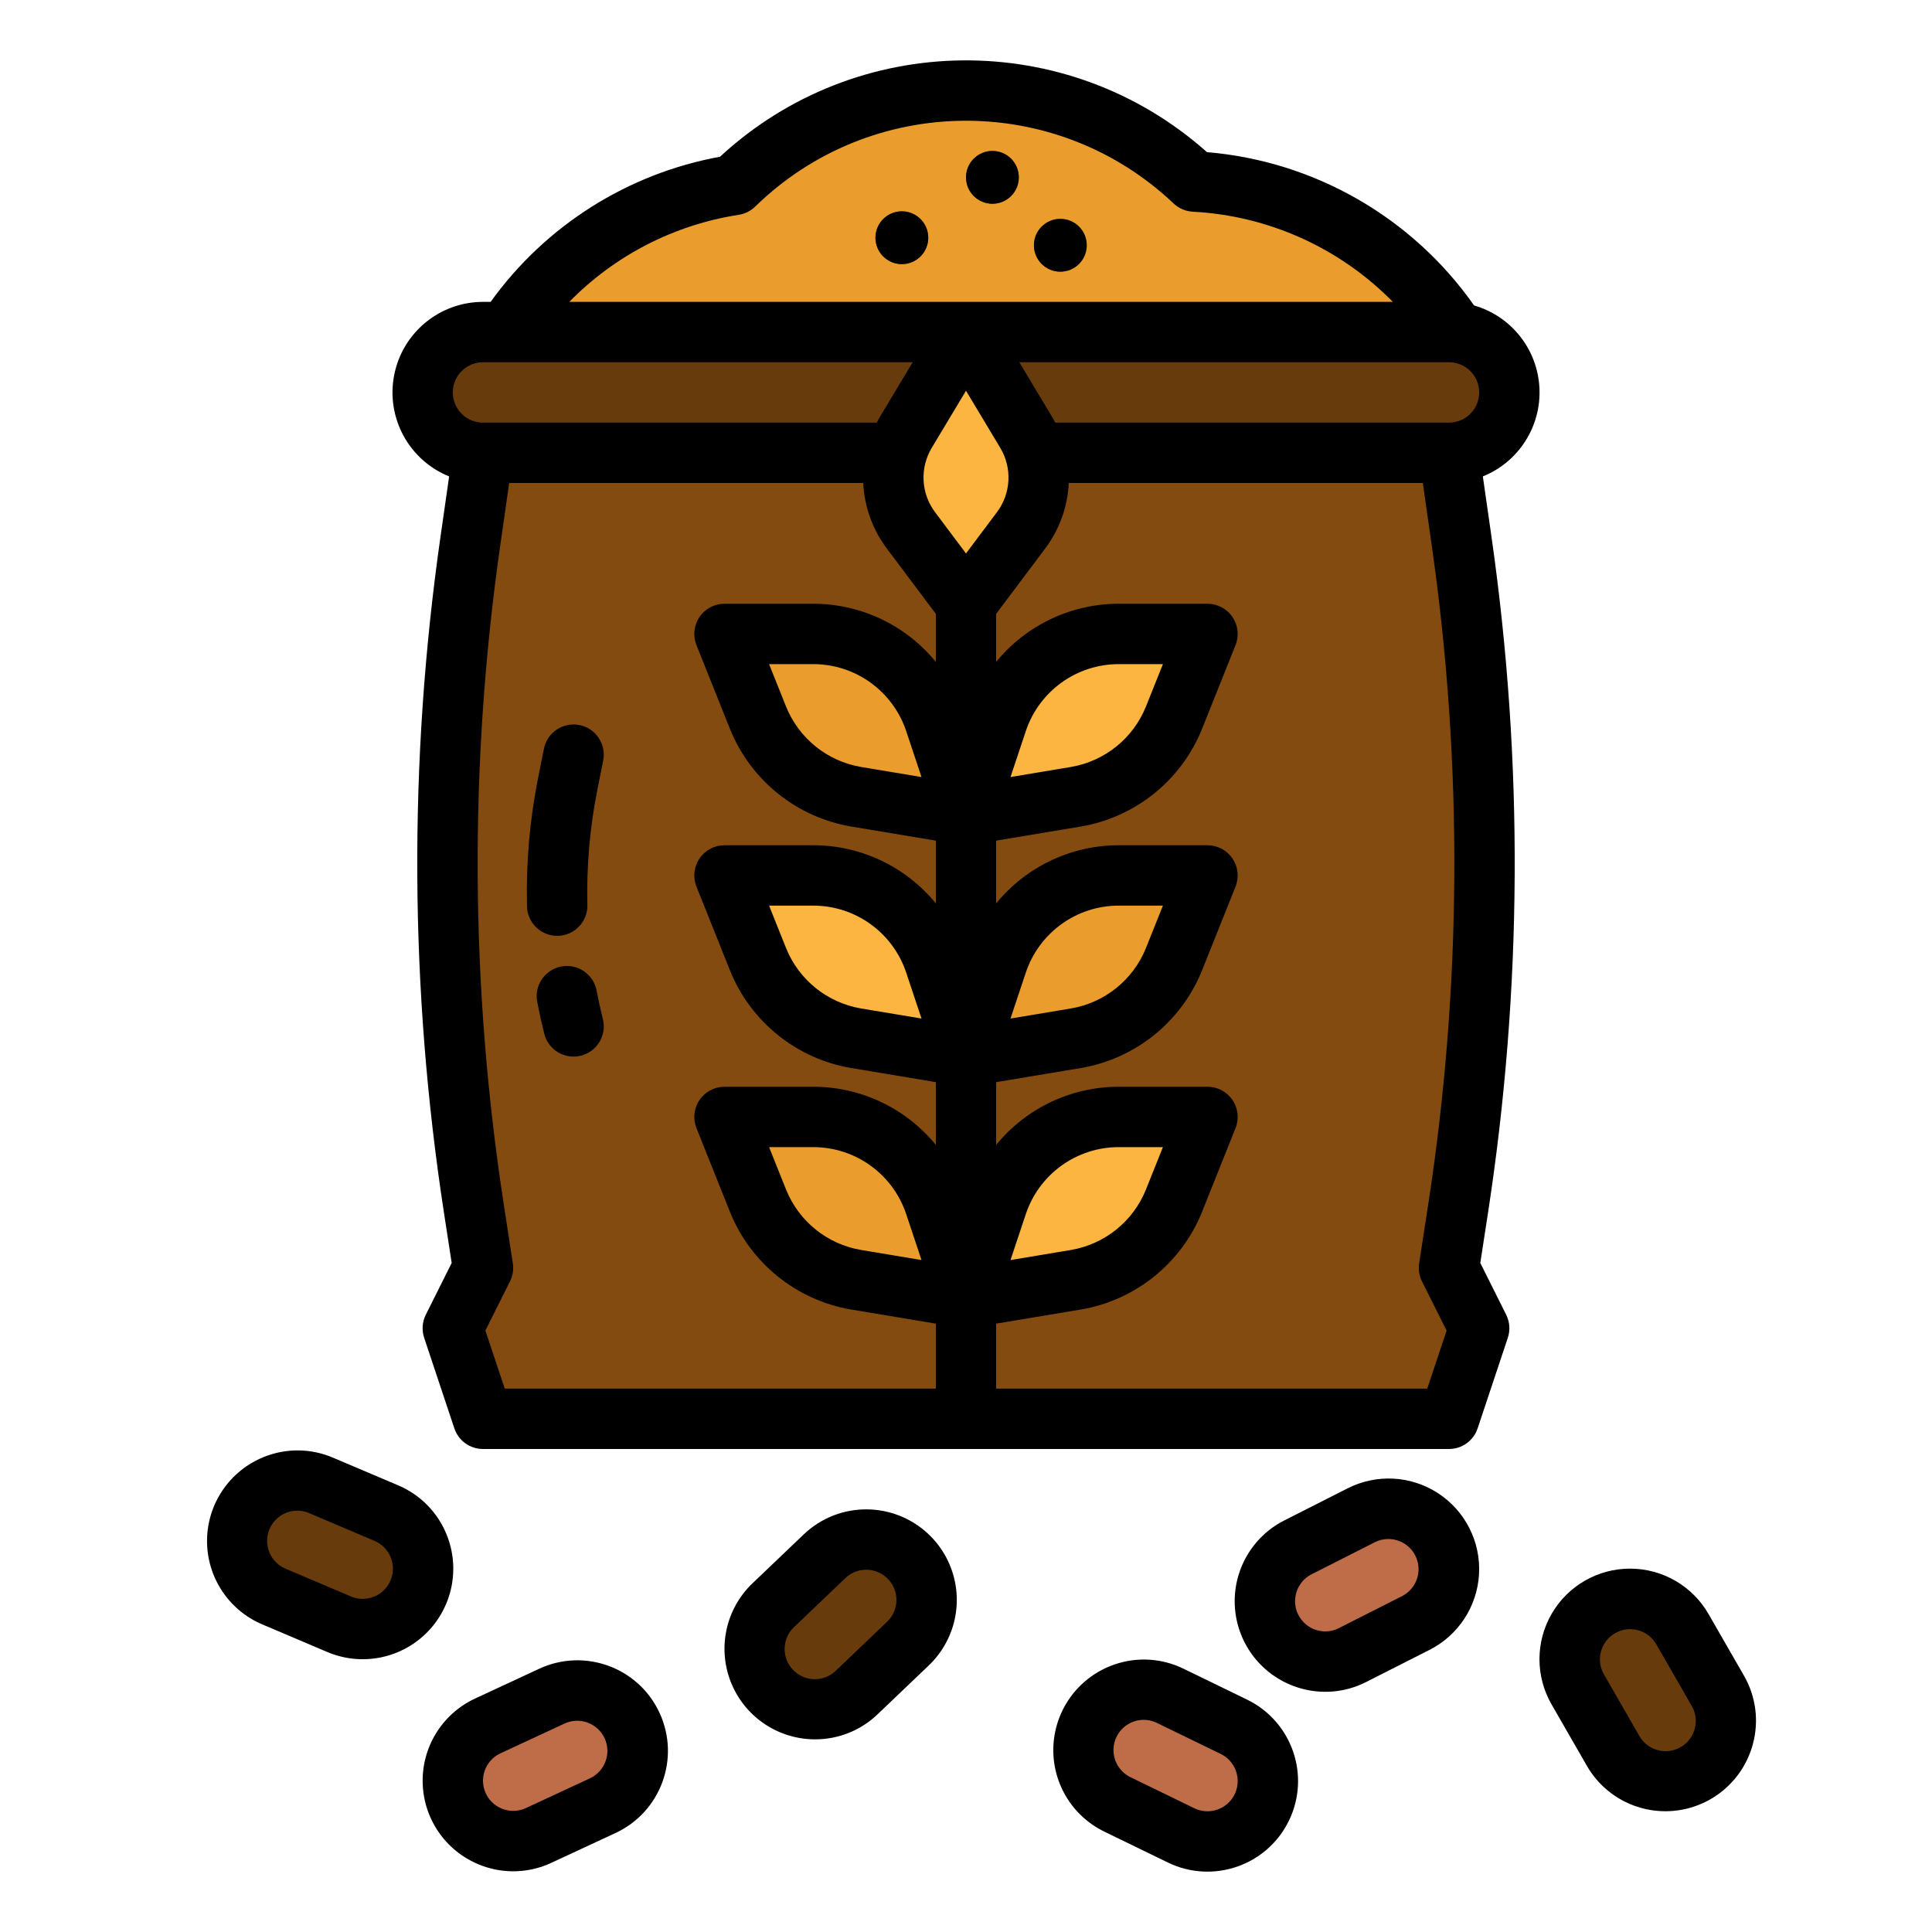
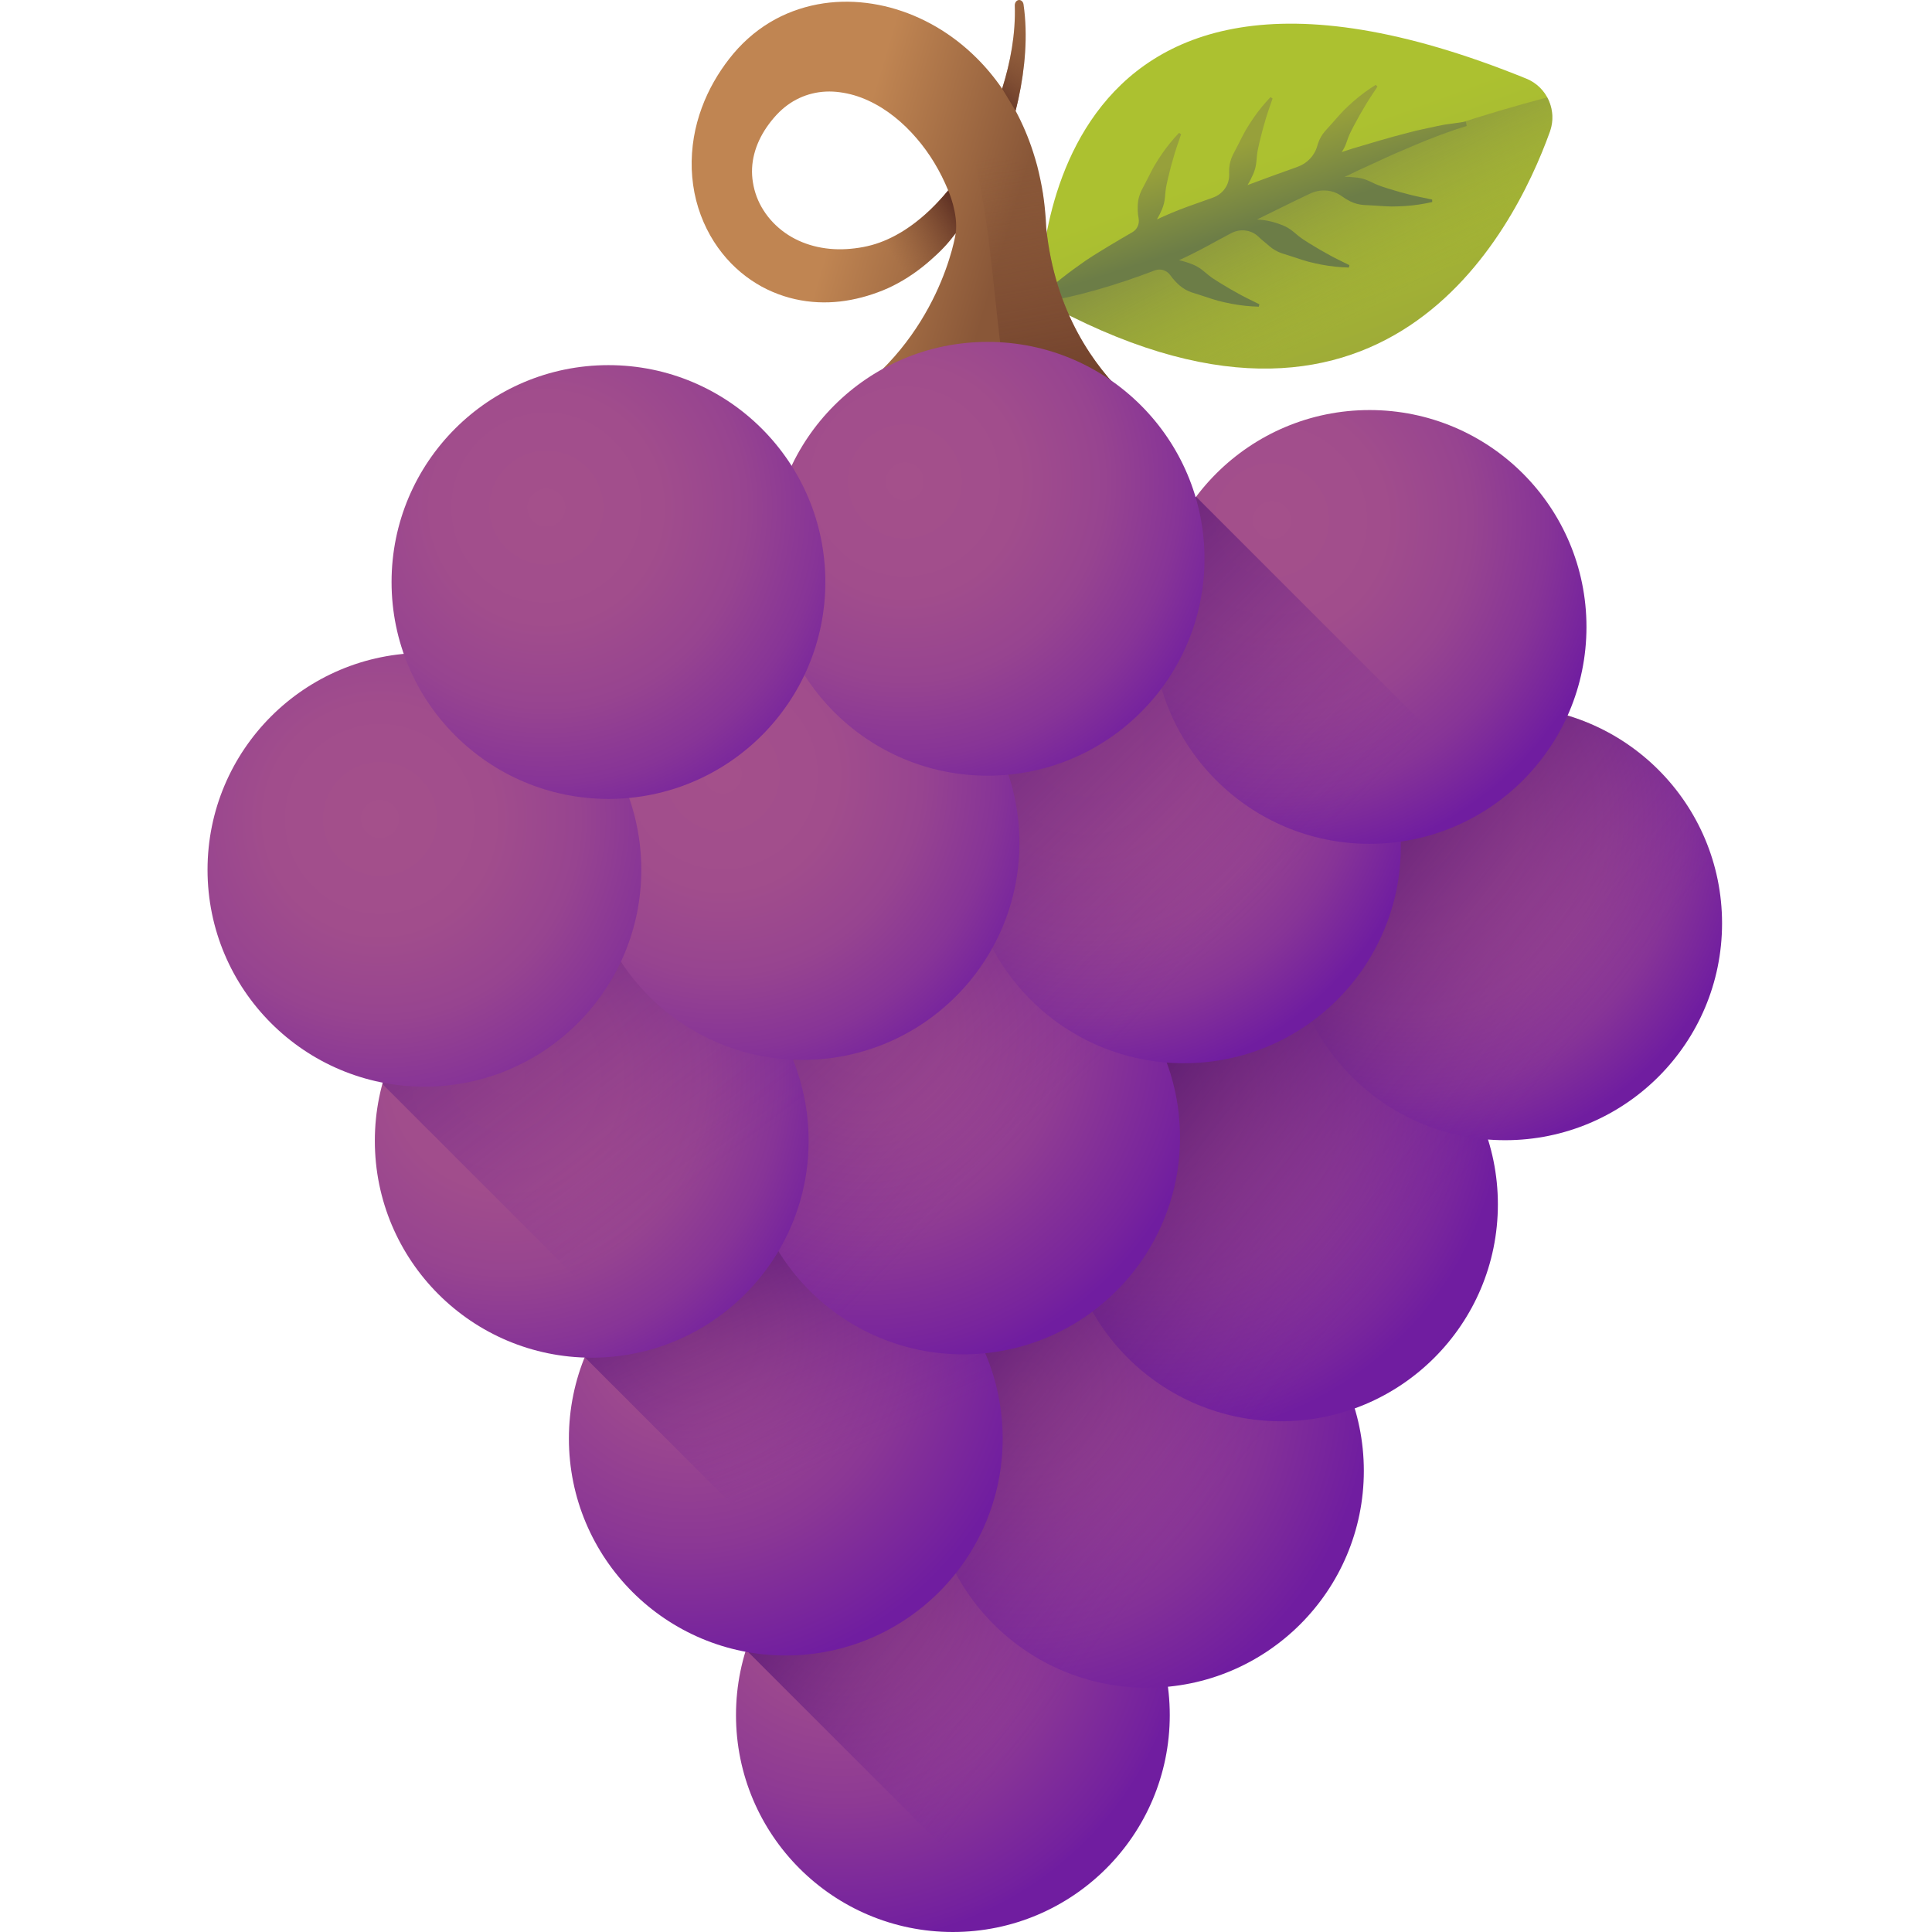
- <svg xmlns="http://www.w3.org/2000/svg" height="512" viewBox="0 0 512 512" width="512">
-   <g id="filled_outline" data-name="filled outline">
-     <rect fill="#683b0d" height="32" rx="16" width="288" x="112" y="88" />
-     <path d="m384 376h-256l-8-24 8-16-2.4-15.588a603 603 0 0 1 -.952-176.965l3.352-23.447h256l3.35 23.447a603 603 0 0 1 -.952 176.965l-2.398 15.588 8 16z" fill="#834b10" />
-     <path d="m248 376v-230a8 8 0 0 1 16 0v230z" fill="#d18d28" />
-     <path d="m256 216-8.251-24.752a34 34 0 0 0 -32.255-23.248h-23.494l8.894 22.235a34 34 0 0 0 25.979 20.91z" fill="#ea9d2d" />
-     <path d="m256 280-8.251-24.752a34 34 0 0 0 -32.255-23.248h-23.494l8.894 22.235a34 34 0 0 0 25.979 20.91z" fill="#fbb540" />
-     <path d="m256 344-8.251-24.752a34 34 0 0 0 -32.255-23.248h-23.494l8.894 22.235a34 34 0 0 0 25.979 20.91z" fill="#ea9d2d" />
-     <path d="m256 216 8.251-24.752a34 34 0 0 1 32.255-23.248h23.494l-8.894 22.235a34 34 0 0 1 -25.979 20.91z" fill="#fbb540" />
-     <path d="m256 280 8.251-24.752a34 34 0 0 1 32.255-23.248h23.494l-8.894 22.235a34 34 0 0 1 -25.979 20.91z" fill="#ea9d2d" />
-     <path d="m256 344 8.251-24.752a34 34 0 0 1 32.255-23.248h23.494l-8.894 22.235a34 34 0 0 1 -25.979 20.91z" fill="#fbb540" />
-     <path d="m256 88-15.924 26.539a23.346 23.346 0 0 0 1.343 26.019l14.581 19.442 14.581-19.442a23.346 23.346 0 0 0 1.343-26.019z" fill="#fbb540" />
-     <path d="m385.768 88a87.939 87.939 0 0 0 -69.253-39.886 87.984 87.984 0 0 0 -121.971.909 88.022 88.022 0 0 0 -60.312 38.977z" fill="#ea9d2d" />
-     <path d="m151.994 280a8 8 0 0 1 -7.755-6.061c-.695-2.778-1.321-5.617-1.861-8.437a8 8 0 0 1 15.715-3.008c.484 2.529 1.045 5.073 1.668 7.563a8.007 8.007 0 0 1 -7.767 9.943z" fill="#683b0d" />
-     <path d="m147.66 248a8 8 0 0 1 -7.993-7.805 154.948 154.948 0 0 1 2.957-34.108l1.531-7.656a8 8 0 1 1 15.69 3.138l-1.532 7.656a138.939 138.939 0 0 0 -2.651 30.58 8 8 0 0 1 -7.8 8.193z" fill="#683b0d" />
-     <path d="m158.494 448.972a16 16 0 0 0 -12.235.519l-17 7.9a16 16 0 0 0 -8.284 9.019 16 16 0 0 0 9.538 20.519 16 16 0 0 0 12.235-.519l17-7.9a16 16 0 0 0 8.284-9.018 16 16 0 0 0 -9.538-20.52z" fill="#bf6d48" />
-     <g fill="#683b0d">
-       <path d="m111.956 409.724a15.981 15.981 0 0 0 -8.557-8.737l-17.2-7.329a15.912 15.912 0 0 0 -12.211-.109 16.016 16.016 0 0 0 -8.821 20.826 15.981 15.981 0 0 0 8.557 8.737l17.2 7.328a15.912 15.912 0 0 0 12.211.11 16.016 16.016 0 0 0 8.821-20.826z" />
-       <path d="m416.67 435.579a16.043 16.043 0 0 0 1.573 12.144l9.318 16.25a15.964 15.964 0 0 0 9.675 7.471 15.95 15.95 0 0 0 19.564-11.281 16.039 16.039 0 0 0 -1.574-12.144l-9.326-16.249a15.96 15.96 0 0 0 -9.675-7.471 15.948 15.948 0 0 0 -19.555 11.28z" />
-       <path d="m230.586 408a15.929 15.929 0 0 0 -11.387 4.422l-13.521 12.943a16.028 16.028 0 0 0 -4.934 11.2 15.981 15.981 0 0 0 15.579 16.368 15.933 15.933 0 0 0 11.387-4.422l13.52-12.943a16.02 16.02 0 0 0 4.934-11.2 15.98 15.98 0 0 0 -15.578-16.368z" />
-     </g>
-     <path d="m288.015 469.037a16 16 0 0 0 8.127 9.16l16.858 8.194a16 16 0 0 0 12.224.73 16 16 0 0 0 9.891-20.351 16 16 0 0 0 -8.128-9.161l-16.859-8.193a16 16 0 0 0 -12.224-.731 16 16 0 0 0 -9.889 20.352z" fill="#bf6d48" />
-     <path d="m346.231 439.542a16 16 0 0 0 12.21-.936l16.72-8.477a16 16 0 0 0 7.971-9.3 16 16 0 0 0 -10.232-20.177 16 16 0 0 0 -12.211.936l-16.719 8.476a16 16 0 0 0 -7.972 9.3 16 16 0 0 0 10.233 20.178z" fill="#bf6d48" />
-     <g fill="#834b10">
-       <circle cx="239" cy="63" r="7" />
-       <circle cx="281" cy="65" r="7" />
-       <circle cx="263" cy="47" r="7" />
-     </g>
-     <path d="m390.645 80.943a96.336 96.336 0 0 0 -70.79-40.625 95.987 95.987 0 0 0 -129.047 1.22 96.093 96.093 0 0 0 -60.784 38.462h-2.024a24 24 0 0 0 -8.974 46.253l-2.3 16.062a610.52 610.52 0 0 0 .964 179.313l2.011 13.072-6.861 13.722a8 8 0 0 0 -.434 6.108l8 24a8 8 0 0 0 7.594 5.47h256a8 8 0 0 0 7.589-5.47l8-24a8 8 0 0 0 -.434-6.108l-6.861-13.722 2.011-13.072a610.52 610.52 0 0 0 .964-179.313l-2.3-16.062a23.992 23.992 0 0 0 -2.329-45.31zm-6.645 31.057h-104.349c-.278-.529-.557-1.059-.867-1.577l-8.654-14.423h113.87a8 8 0 0 1 0 16zm-128 34.667-8.181-10.909a15.286 15.286 0 0 1 -.883-17.1l9.064-15.109 9.064 15.106a15.289 15.289 0 0 1 -.882 17.1zm-60.242-89.737a8 8 0 0 0 4.374-2.182 79.985 79.985 0 0 1 110.881-.827 8 8 0 0 0 5.1 2.183 80.192 80.192 0 0 1 53.004 23.896h-218.249a79.927 79.927 0 0 1 44.89-23.07zm-67.758 39.07h113.87l-8.654 14.424c-.31.518-.589 1.047-.867 1.576h-104.349a8 8 0 0 1 0-16zm.637 256.614 6.518-13.036a8 8 0 0 0 .752-4.794l-2.4-15.588a594.529 594.529 0 0 1 -.939-174.618l2.37-16.578h93.826a31.285 31.285 0 0 0 6.255 17.358l12.981 17.308v12.734a41.941 41.941 0 0 0 -32.506-15.4h-23.494a8 8 0 0 0 -7.428 10.971l8.894 22.236a42.244 42.244 0 0 0 32.092 25.83l22.442 3.74v16.623a41.941 41.941 0 0 0 -32.506-15.4h-23.494a8 8 0 0 0 -7.428 10.971l8.894 22.236a42.244 42.244 0 0 0 32.092 25.83l22.442 3.74v16.623a41.941 41.941 0 0 0 -32.506-15.4h-23.494a8 8 0 0 0 -7.428 10.971l8.894 22.236a42.244 42.244 0 0 0 32.092 25.83l22.442 3.74v17.223h-114.234zm115.572-146.69-16.021-2.67a26.147 26.147 0 0 1 -19.866-15.99l-4.506-11.264h11.678a25.968 25.968 0 0 1 24.666 17.778zm0 64-16.021-2.67a26.147 26.147 0 0 1 -19.866-15.99l-4.506-11.264h11.678a25.968 25.968 0 0 1 24.666 17.778zm0 64-16.021-2.67a26.147 26.147 0 0 1 -19.866-15.99l-4.506-11.264h11.678a25.968 25.968 0 0 1 24.666 17.778zm134.282-14.724-2.4 15.588a8 8 0 0 0 .752 4.794l6.518 13.036-5.127 15.382h-114.234v-17.223l22.443-3.74a42.245 42.245 0 0 0 32.091-25.83l8.894-22.236a8 8 0 0 0 -7.428-10.971h-23.494a41.941 41.941 0 0 0 -32.506 15.4v-16.623l22.443-3.74a42.245 42.245 0 0 0 32.091-25.83l8.894-22.236a8 8 0 0 0 -7.428-10.971h-23.494a41.941 41.941 0 0 0 -32.506 15.4v-16.623l22.443-3.74a42.245 42.245 0 0 0 32.091-25.83l8.894-22.236a8 8 0 0 0 -7.428-10.971h-23.494a41.941 41.941 0 0 0 -32.506 15.4v-12.73l12.982-17.308a31.291 31.291 0 0 0 6.254-17.362h93.826l2.368 16.578a594.529 594.529 0 0 1 -.939 174.622zm-110.7 14.728 4.049-12.146a25.968 25.968 0 0 1 24.666-17.782h11.678l-4.506 11.264a26.147 26.147 0 0 1 -19.866 15.99zm0-64 4.049-12.146a25.968 25.968 0 0 1 24.666-17.782h11.678l-4.506 11.264a26.147 26.147 0 0 1 -19.866 15.99zm0-64 4.049-12.146a25.968 25.968 0 0 1 24.666-17.782h11.678l-4.506 11.264a26.147 26.147 0 0 1 -19.866 15.99z" />
-     <path d="m158.093 262.5a8 8 0 0 0 -15.715 3.008c.54 2.82 1.166 5.659 1.861 8.437a8 8 0 1 0 15.522-3.882c-.623-2.494-1.184-5.038-1.668-7.563z" />
-     <path d="m153.569 192.155a8 8 0 0 0 -9.414 6.276l-1.531 7.656a154.948 154.948 0 0 0 -2.957 34.108 8 8 0 0 0 7.993 7.805h.2a8 8 0 0 0 7.8-8.193 138.939 138.939 0 0 1 2.651-30.58l1.532-7.656a8 8 0 0 0 -6.274-9.416z" />
-     <path d="m127.769 494.444a23.845 23.845 0 0 0 18.352-.779l17-7.9a24 24 0 0 0 -20.232-43.528l-17 7.9a24 24 0 0 0 1.881 44.307zm.721-25.288a7.952 7.952 0 0 1 4.142-4.51l17-7.9a8 8 0 0 1 6.744 14.509l-17 7.9a8 8 0 0 1 -10.886-10z" />
-     <path d="m69.885 386.13a24 24 0 0 0 -.4 44.345l17.255 7.325a24 24 0 0 0 31.638-31.074 23.838 23.838 0 0 0 -12.871-13.1l-17.254-7.326a23.844 23.844 0 0 0 -18.368-.17zm33.657 26.589a8 8 0 0 1 -10.542 10.358l-17.254-7.329a8 8 0 1 1 6.254-14.726l17.253 7.329a7.948 7.948 0 0 1 4.289 4.368z" />
-     <path d="m464.517 462.247a23.843 23.843 0 0 0 -2.367-18.216l-9.345-16.249a24 24 0 1 0 -41.61 23.929l9.346 16.249a24 24 0 0 0 43.976-5.713zm-30.106-2.263-9.346-16.249a8 8 0 0 1 13.87-7.977l9.345 16.25a8 8 0 1 1 -13.869 7.976z" />
-     <path d="m230.118 400.006a23.9 23.9 0 0 0 -17.13 6.634l-13.559 12.942a24 24 0 0 0 16.013 41.355c.191 0 .382.006.572.006a23.836 23.836 0 0 0 16.558-6.64l13.559-12.942a24 24 0 0 0 -16.013-41.355zm4.965 29.781-13.559 12.942a8 8 0 1 1 -11.047-11.573l13.559-12.943a7.944 7.944 0 0 1 5.519-2.213h.191a8 8 0 0 1 5.337 13.785z" />
-     <path d="m295.291 441.125a24 24 0 0 0 -2.646 44.267l16.86 8.194a24 24 0 1 0 20.981-43.172l-16.86-8.194a23.843 23.843 0 0 0 -18.335-1.095zm32.265 28.26a8 8 0 0 1 -11.056 9.815l-16.861-8.2a8 8 0 1 1 6.994-14.39l16.859 8.194a7.941 7.941 0 0 1 4.064 4.581z" />
-     <path d="m343.744 447.146a23.854 23.854 0 0 0 18.315-1.405l16.719-8.476a24 24 0 1 0 -21.705-42.812l-16.719 8.476a24 24 0 0 0 3.39 44.217zm-.141-25.3a7.947 7.947 0 0 1 3.986-4.647l16.719-8.477a7.963 7.963 0 0 1 3.609-.869 8.049 8.049 0 0 1 2.5.4 8 8 0 0 1 1.13 14.739l-16.719 8.477a8 8 0 0 1 -11.221-9.624z" />
-     <circle cx="239" cy="63" r="7" />
-     <circle cx="281" cy="65" r="7" />
-     <circle cx="263" cy="47" r="7" />
-   </g>
+ <svg xmlns="http://www.w3.org/2000/svg" xmlns:xlink="http://www.w3.org/1999/xlink" height="512pt" viewBox="-55 0 512 512" width="512pt">
+   <linearGradient id="a" gradientTransform="matrix(.942883 .344747 -.344747 .942883 -547.1568 230.0161)" gradientUnits="userSpaceOnUse" x1="712.288" x2="768.892" y1="-461.346" y2="-394.293">
+     <stop offset="0" stop-color="#acc130" />
+     <stop offset="1" stop-color="#97a03b" />
+   </linearGradient>
+   <linearGradient id="b" gradientTransform="matrix(.942883 .344747 -.344747 .942883 -547.1568 230.0161)" gradientUnits="userSpaceOnUse" x1="746.842" x2="695.029" y1="-428.063" y2="-474.217">
+     <stop offset="0" stop-color="#97a03b" stop-opacity="0" />
+     <stop offset="1" stop-color="#575c55" />
+   </linearGradient>
+   <linearGradient id="c" gradientTransform="matrix(.942883 .344747 -.344747 .942883 -547.1568 230.0161)" gradientUnits="userSpaceOnUse" x1="700.655" x2="714.153" y1="-458.773" y2="-441.356">
+     <stop offset="0" stop-color="#97a03b" />
+     <stop offset="1" stop-color="#6c7d47" />
+   </linearGradient>
+   <linearGradient id="d" gradientUnits="userSpaceOnUse" x1="167.599" x2="210.537" y1="54.198" y2="67.01">
+     <stop offset="0" stop-color="#c08552" />
+     <stop offset="1" stop-color="#895738" />
+   </linearGradient>
+   <linearGradient id="e">
+     <stop offset="0" stop-color="#895738" stop-opacity="0" />
+     <stop offset="1" stop-color="#5e3023" />
+   </linearGradient>
+   <linearGradient id="f" gradientUnits="userSpaceOnUse" x1="219.195" x2="204.52" xlink:href="#e" y1="9.265" y2="25.774" />
+   <linearGradient id="g" gradientUnits="userSpaceOnUse" x1="181.733" x2="199.835" xlink:href="#e" y1="68.208" y2="55.796" />
+   <linearGradient id="h" gradientUnits="userSpaceOnUse" x1="189.006" x2="203.325" xlink:href="#e" y1="44.194" y2="127.58" />
+   <radialGradient id="i" cx="167.779" cy="423.081" gradientUnits="userSpaceOnUse" r="92.122">
+     <stop offset="0" stop-color="#a4508b" />
+     <stop offset=".255" stop-color="#9e4a8d" />
+     <stop offset=".59" stop-color="#8e3a94" />
+     <stop offset=".968" stop-color="#73209f" />
+     <stop offset="1" stop-color="#701da0" />
+   </radialGradient>
+   <radialGradient id="j" cx="216.082" cy="367.727" gradientUnits="userSpaceOnUse" r="92.122">
+     <stop offset="0" stop-color="#a4508b" />
+     <stop offset=".273" stop-color="#9b478f" />
+     <stop offset=".717" stop-color="#833098" />
+     <stop offset="1" stop-color="#701da0" />
+   </radialGradient>
+   <radialGradient id="k" cx="251.606" cy="289.292" gradientUnits="userSpaceOnUse" r="92.123">
+     <stop offset="0" stop-color="#a4508b" />
+     <stop offset=".259" stop-color="#9f4b8d" />
+     <stop offset=".568" stop-color="#903d93" />
+     <stop offset=".902" stop-color="#78259d" />
+     <stop offset="1" stop-color="#701da0" />
+   </radialGradient>
+   <linearGradient id="l">
+     <stop offset="0" stop-color="#a4508b" />
+     <stop offset=".328" stop-color="#a14d8c" />
+     <stop offset=".574" stop-color="#974490" />
+     <stop offset=".792" stop-color="#873497" />
+     <stop offset=".994" stop-color="#711ea0" />
+     <stop offset="1" stop-color="#701da0" />
+   </linearGradient>
+   <radialGradient id="m" cx="318.048" cy="216.371" gradientUnits="userSpaceOnUse" r="92.122" xlink:href="#l" />
+   <linearGradient id="n">
+     <stop offset="0" stop-color="#701da0" stop-opacity="0" />
+     <stop offset="1" stop-color="#2f004e" />
+   </linearGradient>
+   <linearGradient id="o" gradientUnits="userSpaceOnUse" x1="299.291" x2="205.12" xlink:href="#n" y1="356.133" y2="282.141" />
+   <radialGradient id="p" cx="127.405" cy="352.925" gradientUnits="userSpaceOnUse" r="92.122">
+     <stop offset="0" stop-color="#a4508b" />
+     <stop offset=".256" stop-color="#9d498e" />
+     <stop offset=".619" stop-color="#8b3795" />
+     <stop offset="1" stop-color="#701da0" />
+   </radialGradient>
+   <linearGradient id="q" gradientUnits="userSpaceOnUse" x1="165.717" x2="123.206" xlink:href="#n" y1="387.246" y2="293.032" />
+   <radialGradient id="r" cx="174.401" cy="273.12" gradientUnits="userSpaceOnUse" r="92.122">
+     <stop offset="0" stop-color="#a4508b" />
+     <stop offset=".258" stop-color="#9f4b8d" />
+     <stop offset=".571" stop-color="#903c93" />
+     <stop offset=".911" stop-color="#78249d" />
+     <stop offset="1" stop-color="#701da0" />
+   </radialGradient>
+   <radialGradient id="s" cx="232.924" cy="195.976" gradientUnits="userSpaceOnUse" r="92.122" xlink:href="#l" />
+   <radialGradient id="t" cx="282.113" cy="137.827" gradientUnits="userSpaceOnUse" r="92.122" xlink:href="#l" />
+   <linearGradient id="u" gradientUnits="userSpaceOnUse" x1="245.904" x2="137.575" xlink:href="#n" y1="271.973" y2="163.644" />
+   <radialGradient id="v" cx="79.101" cy="284.946" gradientUnits="userSpaceOnUse" r="92.122" xlink:href="#l" />
+   <linearGradient id="w" gradientUnits="userSpaceOnUse" x1="126.946" x2="17.754" xlink:href="#n" y1="316.378" y2="174.484" />
+   <radialGradient id="x" cx="136.527" cy="205.247" gradientUnits="userSpaceOnUse" r="92.122" xlink:href="#l" />
+   <radialGradient id="y" cx="45.705" cy="217.029" gradientUnits="userSpaceOnUse" r="92.122" xlink:href="#l" />
+   <radialGradient id="z" cx="184.794" cy="127.58" gradientUnits="userSpaceOnUse" r="92.122" xlink:href="#l" />
+   <radialGradient id="A" cx="89.786" cy="134.521" gradientUnits="userSpaceOnUse" r="92.123" xlink:href="#l" />
+   <path d="m220.645 79.48s-3.371-112.414 128.855-58.637c5.52 2.246 8.246 8.465 6.23 14.07-9.695 26.949-44.324 95.207-135.086 44.566zm0 0" fill="url(#a)" />
+   <path d="m355.73 34.914c1.117-3.105.773-6.402-.691-9.105-66.512 17.543-134.395 53.672-134.395 53.672 90.762 50.641 125.391-17.617 135.086-44.566zm0 0" fill="url(#b)" />
+   <path d="m317.66 51.336c-1.121-.262-2.227-.605-3.324-.93-1.094-.324-2.188-.641-3.254-1.02-1.078-.355-2.109-.867-3.137-1.355-1.023-.488-2.082-.801-3.195-.953-1.113-.137-2.238-.223-3.434-.195 1.41-.668 2.816-1.336 4.227-2.004l6.922-3.18c2.305-1.074 4.652-1.996 6.977-3.035 4.672-1.992 9.391-3.793 14.246-5.273l-.207-1.164-3.836.543-1.93.273c-.641.109-1.266.258-1.898.383-2.504.566-5.074 1.035-7.547 1.727-5.004 1.254-9.926 2.75-14.863 4.223-.941.309-1.883.617-2.828.922.449-.691.844-1.414 1.125-2.207.383-1.066.754-2.16 1.266-3.172.492-1.023 1.043-2.016 1.594-3.02.547-1.004 1.086-2.023 1.699-3 1.141-2.027 2.465-3.938 3.773-5.941l-.449-.477c-2.039 1.27-4.004 2.707-5.836 4.309-.93.793-1.797 1.645-2.68 2.496-.832.891-1.672 1.785-2.461 2.723-.801.93-1.664 1.832-2.488 2.77-.805.957-1.434 2.027-1.824 3.211-.074.234-.148.469-.215.707-.727 2.59-2.715 4.637-5.25 5.523l-.051.02c-4.414 1.547-8.785 3.188-13.172 4.805.605-.988 1.094-1.977 1.535-2.977.438-1.039.711-2.109.809-3.238.105-1.129.188-2.281.434-3.387.223-1.113.504-2.215.785-3.32.281-1.109.547-2.234.895-3.332.598-2.246 1.402-4.43 2.172-6.695l-.559-.352c-1.656 1.742-3.195 3.625-4.57 5.633-.699 1-1.328 2.043-1.969 3.086-.586 1.07-1.176 2.148-1.703 3.254-.543 1.102-1.152 2.188-1.715 3.305-.539 1.125-.879 2.32-.965 3.566-.031.551-.039 1.105-.02 1.668.09 2.734-1.691 5.188-4.27 6.102-2.215.785-4.43 1.566-6.641 2.367-2.797 1.012-5.535 2.16-8.223 3.414.504-.863.926-1.727 1.309-2.602.441-1.035.711-2.105.812-3.234.102-1.129.188-2.281.434-3.387.219-1.117.5-2.215.785-3.324.277-1.105.547-2.234.895-3.332.598-2.246 1.402-4.426 2.168-6.695l-.555-.348c-1.66 1.742-3.199 3.625-4.574 5.633-.699.996-1.324 2.039-1.969 3.086-.586 1.066-1.172 2.145-1.703 3.25-.539 1.102-1.152 2.188-1.715 3.305-.535 1.125-.879 2.32-.961 3.566-.07 1.238-.039 2.508.211 3.785.281 1.465-.352 2.945-1.645 3.691-3.348 1.93-9.367 5.469-12.438 7.57-4.254 2.957-8.422 6.09-12.273 9.848l.516 1.059c5.32-.707 10.367-1.949 15.324-3.367 4.953-1.43 9.797-3.07 14.555-4.891.082-.031.168-.062.25-.094 1.535-.586 3.219-.004 4.164 1.34.695.992 1.512 1.848 2.375 2.625.938.824 2.02 1.43 3.195 1.848 1.188.395 2.387.734 3.547 1.133 1.156.41 2.332.758 3.5 1.105 1.195.285 2.371.582 3.574.797 2.391.457 4.809.707 7.215.77l.145-.637c-2.141-1.07-4.25-2.047-6.258-3.219-1.02-.535-2.004-1.141-2.984-1.73-.98-.586-1.957-1.168-2.898-1.801-.953-.613-1.824-1.371-2.695-2.098-.867-.73-1.812-1.297-2.859-1.723-1.137-.445-2.309-.828-3.594-1.113 2.426-1.109 4.816-2.305 7.168-3.574 1.871-1.035 4.41-2.395 6.641-3.586 2.375-1.266 5.332-.93 7.258.953.938.922 2.008 1.695 2.902 2.504.941.824 2.023 1.43 3.199 1.848 1.188.395 2.387.734 3.547 1.133 1.156.41 2.332.758 3.5 1.105 1.195.285 2.371.586 3.574.801 2.391.453 4.809.703 7.215.766l.145-.637c-2.141-1.07-4.25-2.047-6.258-3.219-1.02-.535-2.004-1.141-2.984-1.73-.98-.586-1.957-1.168-2.898-1.805-.953-.609-1.824-1.367-2.695-2.094-.867-.73-1.816-1.297-2.859-1.727-2.004-.781-4.105-1.395-6.793-1.527 4.555-2.234 9.098-4.516 13.684-6.684l.176-.086c2.758-1.379 6.102-1.23 8.594.586.707.516 1.445.953 2.199 1.348 1.113.562 2.312.875 3.555.988 1.25.086 2.496.113 3.719.211 1.223.105 2.449.148 3.668.191 1.227-.02 2.441-.027 3.656-.121 2.43-.156 4.836-.523 7.18-1.062l-.02-.656c-2.344-.496-4.629-.914-6.867-1.543zm0 0" fill="url(#c)" />
+   <path d="m222.258 60.352c-.074-1.762-.188-3.52-.383-5.285-.113-1.25-.301-2.492-.473-3.742-.207-1.246-.418-2.492-.691-3.73-.242-1.238-.551-2.461-.852-3.688-.34-1.223-.684-2.434-1.078-3.629-1.223-3.809-2.789-7.48-4.641-10.922.266-1.023.512-2.059.738-3.09.887-4.102 1.516-8.273 1.789-12.484.273-4.207.188-8.461-.422-12.629-.094-.672-.605-1.176-1.195-1.152-.645.035-1.148.676-1.125 1.445v.016c.242 7.539-1.137 15.027-3.34 22.047-2.043-2.973-4.312-5.703-6.773-8.137-6.629-6.609-14.539-11.117-22.871-13.363-8.332-2.203-17.242-2.23-25.77.957-4.246 1.578-8.348 4.02-11.953 7.266-1.801 1.613-3.496 3.449-4.988 5.379-1.43 1.844-2.789 3.84-4.016 6.004-2.457 4.309-4.41 9.34-5.336 14.805-.453 2.738-.656 5.566-.562 8.375.109 2.816.488 5.625 1.172 8.301 1.363 5.352 3.82 10.141 6.875 13.969 3.043 3.859 6.68 6.785 10.492 8.887 7.68 4.168 16.039 4.98 23.688 3.5 1.918-.367 3.801-.859 5.641-1.477 1.816-.605 3.734-1.355 5.5-2.254 3.586-1.793 6.902-4.113 9.918-6.789 2.844-2.516 4.344-4.094 6.676-7.133 0 0-4.113 27.973-30.684 45.16-5.48 3.547-4.855 13.18 1.039 15.609.051.02.105.043.156.062 14.477 5.828 39.062 10.363 72.566-2.5 5.426-2.082 6.789-10.562 2.336-14.793-8.574-8.145-19.141-22.5-21.434-44.984zm-35.836-.516c-2.648 1.898-5.438 3.398-8.285 4.434-2.797 1.031-5.871 1.57-8.836 1.742-5.934.348-11.73-1.094-16.305-4.348-2.27-1.621-4.23-3.652-5.676-5.961-1.465-2.285-2.391-4.832-2.785-7.352-.848-5.035.539-10.125 3.668-14.684.785-1.145 1.668-2.238 2.645-3.289.914-.973 1.832-1.785 2.832-2.52 1.988-1.457 4.199-2.484 6.555-3.062 2.359-.59 4.871-.691 7.387-.344 2.512.336 5.035 1.07 7.445 2.188 4.848 2.211 9.23 5.789 12.844 10.016 3.469 4.02 6.258 8.664 8.367 13.797-3.004 3.648-6.301 6.859-9.855 9.383zm0 0" fill="url(#d)" />
+   <path d="m214.141 29.352c.262-1.023.508-2.055.738-3.09.887-4.094 1.516-8.27 1.785-12.48.277-4.207.188-8.465-.418-12.625-.098-.676-.602-1.18-1.195-1.152-.645.027-1.148.672-1.125 1.441v.016c.238 7.539-1.137 15.027-3.344 22.043zm0 0" fill="url(#f)" />
+   <path d="m186.422 59.836c-2.648 1.898-5.438 3.398-8.285 4.434-1.234.453-2.523.797-3.828 1.074v13.188c.625-.18 1.254-.352 1.871-.559 1.82-.605 3.734-1.355 5.504-2.254 3.582-1.793 6.902-4.113 9.918-6.789 2.844-2.516 4.344-4.094 6.676-7.133.719-5.23-2-11.344-2-11.344-3.004 3.648-6.301 6.859-9.855 9.383zm0 0" fill="url(#g)" />
+   <path d="m243.688 105.336c-8.57-8.145-19.137-22.5-21.43-44.984-.074-1.762-.188-3.52-.383-5.285-.113-1.25-.301-2.492-.473-3.742-.207-1.246-.418-2.492-.691-3.73-.242-1.238-.551-2.461-.852-3.688-.34-1.223-.684-2.434-1.078-3.629-1.223-3.809-2.789-7.48-4.641-10.922.266-1.023.512-2.059.738-3.09.887-4.102 1.516-8.273 1.789-12.484.273-4.207.188-8.461-.422-12.629-.094-.672-.605-1.176-1.195-1.152-.645.035-1.148.676-1.125 1.445v.016c.242 7.539-1.137 15.027-3.34 22.047-2.043-2.973-4.312-5.703-6.773-8.137-6.629-6.609-14.539-11.117-22.871-13.363-8.332-2.203-17.242-2.23-25.77.957-4.246 1.578-8.348 4.02-11.953 7.266-1.801 1.613-3.496 3.449-4.988 5.379 0 0 47.031-18.172 61.035 14.703 11.117 26.094 7.531 66.172 18.148 96.539 7.379-1.281 15.359-3.43 23.922-6.715 5.438-2.086 6.812-10.562 2.352-14.801zm0 0" fill="url(#h)" />
+   <path d="m255 454.523c0 31.742-25.734 57.477-57.477 57.477-31.742 0-57.477-25.734-57.477-57.477 0-31.746 25.734-57.477 57.477-57.477 31.742 0 57.477 25.73 57.477 57.477zm0 0" fill="url(#i)" />
+   <path d="m306.43 389.793c0 31.742-25.734 57.477-57.477 57.477-31.746 0-57.477-25.734-57.477-57.477 0-31.746 25.73-57.477 57.477-57.477 31.742 0 57.477 25.73 57.477 57.477zm0 0" fill="url(#j)" />
+   <path d="m341.953 319.172c0 31.742-25.734 57.477-57.477 57.477-31.746 0-57.477-25.734-57.477-57.477 0-31.746 25.73-57.48 57.477-57.48 31.742 0 57.477 25.734 57.477 57.48zm0 0" fill="url(#k)" />
+   <path d="m401.363 244.688c0 31.746-25.734 57.477-57.477 57.477-31.746 0-57.477-25.73-57.477-57.477 0-31.742 25.73-57.477 57.477-57.477 31.742 0 57.477 25.734 57.477 57.477zm0 0" fill="url(#m)" />
+   <path d="m255 454.523c0-2.555-.184-5.062-.504-7.523 29.141-2.789 51.934-27.336 51.934-57.207 0-5.758-.855-11.309-2.43-16.551 22.133-7.996 37.953-29.184 37.953-54.074 0-5.992-.918-11.77-2.621-17.199 1.504.117 3.02.195 4.555.195 31.742 0 57.477-25.734 57.477-57.477 0-31.746-25.734-57.48-57.477-57.48-31.746 0-57.477 25.734-57.477 57.48 0 5.992.918 11.77 2.621 17.199-1.504-.117-3.02-.195-4.555-.195-31.746 0-57.477 25.734-57.477 57.477 0 5.758.855 11.309 2.43 16.551-22.133 7.996-37.953 29.184-37.953 54.07 0 2.555.184 5.062.504 7.527-23.262 2.227-42.465 18.32-49.273 39.918l72.113 72.109c23.289-7.34 40.18-29.105 40.18-54.82zm0 0" fill="url(#o)" />
+   <path d="m210.719 381.242c0 31.742-25.73 57.477-57.477 57.477-31.742 0-57.477-25.734-57.477-57.477 0-31.746 25.734-57.48 57.477-57.48 31.746 0 57.477 25.734 57.477 57.48zm0 0" fill="url(#p)" />
+   <path d="m210.719 381.242c0-31.746-25.73-57.48-57.477-57.48-24.113 0-44.742 14.855-53.277 35.91l74.848 74.844c21.051-8.531 35.906-29.164 35.906-53.273zm0 0" fill="url(#q)" />
+   <path d="m257.715 301.438c0 31.742-25.734 57.477-57.477 57.477-31.742 0-57.477-25.734-57.477-57.477 0-31.746 25.734-57.48 57.477-57.48 31.742 0 57.477 25.734 57.477 57.48zm0 0" fill="url(#r)" />
+   <path d="m316.238 224.293c0 31.742-25.734 57.477-57.477 57.477-31.742 0-57.477-25.734-57.477-57.477 0-31.742 25.734-57.477 57.477-57.477 31.742 0 57.477 25.734 57.477 57.477zm0 0" fill="url(#s)" />
+   <path d="m365.43 166.145c0 31.742-25.734 57.477-57.48 57.477-31.742 0-57.477-25.734-57.477-57.477 0-31.746 25.734-57.477 57.477-57.477 31.746 0 57.48 25.73 57.48 57.477zm0 0" fill="url(#t)" />
+   <path d="m342.445 212.102-80.465-80.465c-7.223 9.609-11.508 21.559-11.508 34.508 0 .426.023.848.031 1.27-27.832 4.004-49.219 27.941-49.219 56.879 0 6.98 1.246 13.672 3.527 19.863-1.512-.117-3.035-.195-4.574-.195-31.746 0-57.48 25.734-57.48 57.477s25.734 57.477 57.48 57.477c31.742 0 57.477-25.734 57.477-57.477 0-6.98-1.246-13.672-3.527-19.863 1.512.117 3.031.195 4.574.195 31.742 0 57.477-25.73 57.477-57.477 0-.426-.023-.848-.031-1.27 9.754-1.406 18.711-5.266 26.238-10.922zm0 0" fill="url(#u)" />
+   <path d="m159.293 302.324c0 31.742-25.734 57.477-57.48 57.477-31.742 0-57.477-25.734-57.477-57.477 0-31.746 25.734-57.477 57.477-57.477 31.746 0 57.48 25.73 57.48 57.477zm0 0" fill="url(#v)" />
+   <path d="m101.812 244.848c-26.535 0-48.859 17.984-55.473 42.43l70.52 70.52c24.445-6.613 42.434-28.938 42.434-55.473 0-31.746-25.734-57.477-57.48-57.477zm0 0" fill="url(#w)" />
+   <path d="m215.156 223.406c0 31.746-25.734 57.477-57.48 57.477-31.742 0-57.477-25.73-57.477-57.477 0-31.742 25.734-57.477 57.477-57.477 31.746 0 57.48 25.734 57.48 57.477zm0 0" fill="url(#x)" />
+   <path d="m114.953 230.5c0 31.746-25.73 57.477-57.477 57.477-31.742 0-57.477-25.73-57.477-57.477 0-31.742 25.734-57.477 57.477-57.477 31.746 0 57.477 25.734 57.477 57.477zm0 0" fill="url(#y)" />
+   <path d="m264.203 148.082c0 31.746-25.734 57.48-57.48 57.48-31.742 0-57.477-25.734-57.477-57.48 0-31.742 25.734-57.477 57.477-57.477 31.746 0 57.48 25.734 57.48 57.477zm0 0" fill="url(#z)" />
+   <path d="m163.723 154.242c0 31.746-25.73 57.477-57.477 57.477-31.742 0-57.477-25.73-57.477-57.477 0-31.742 25.734-57.477 57.477-57.477 31.746 0 57.477 25.734 57.477 57.477zm0 0" fill="url(#A)" />
</svg>
